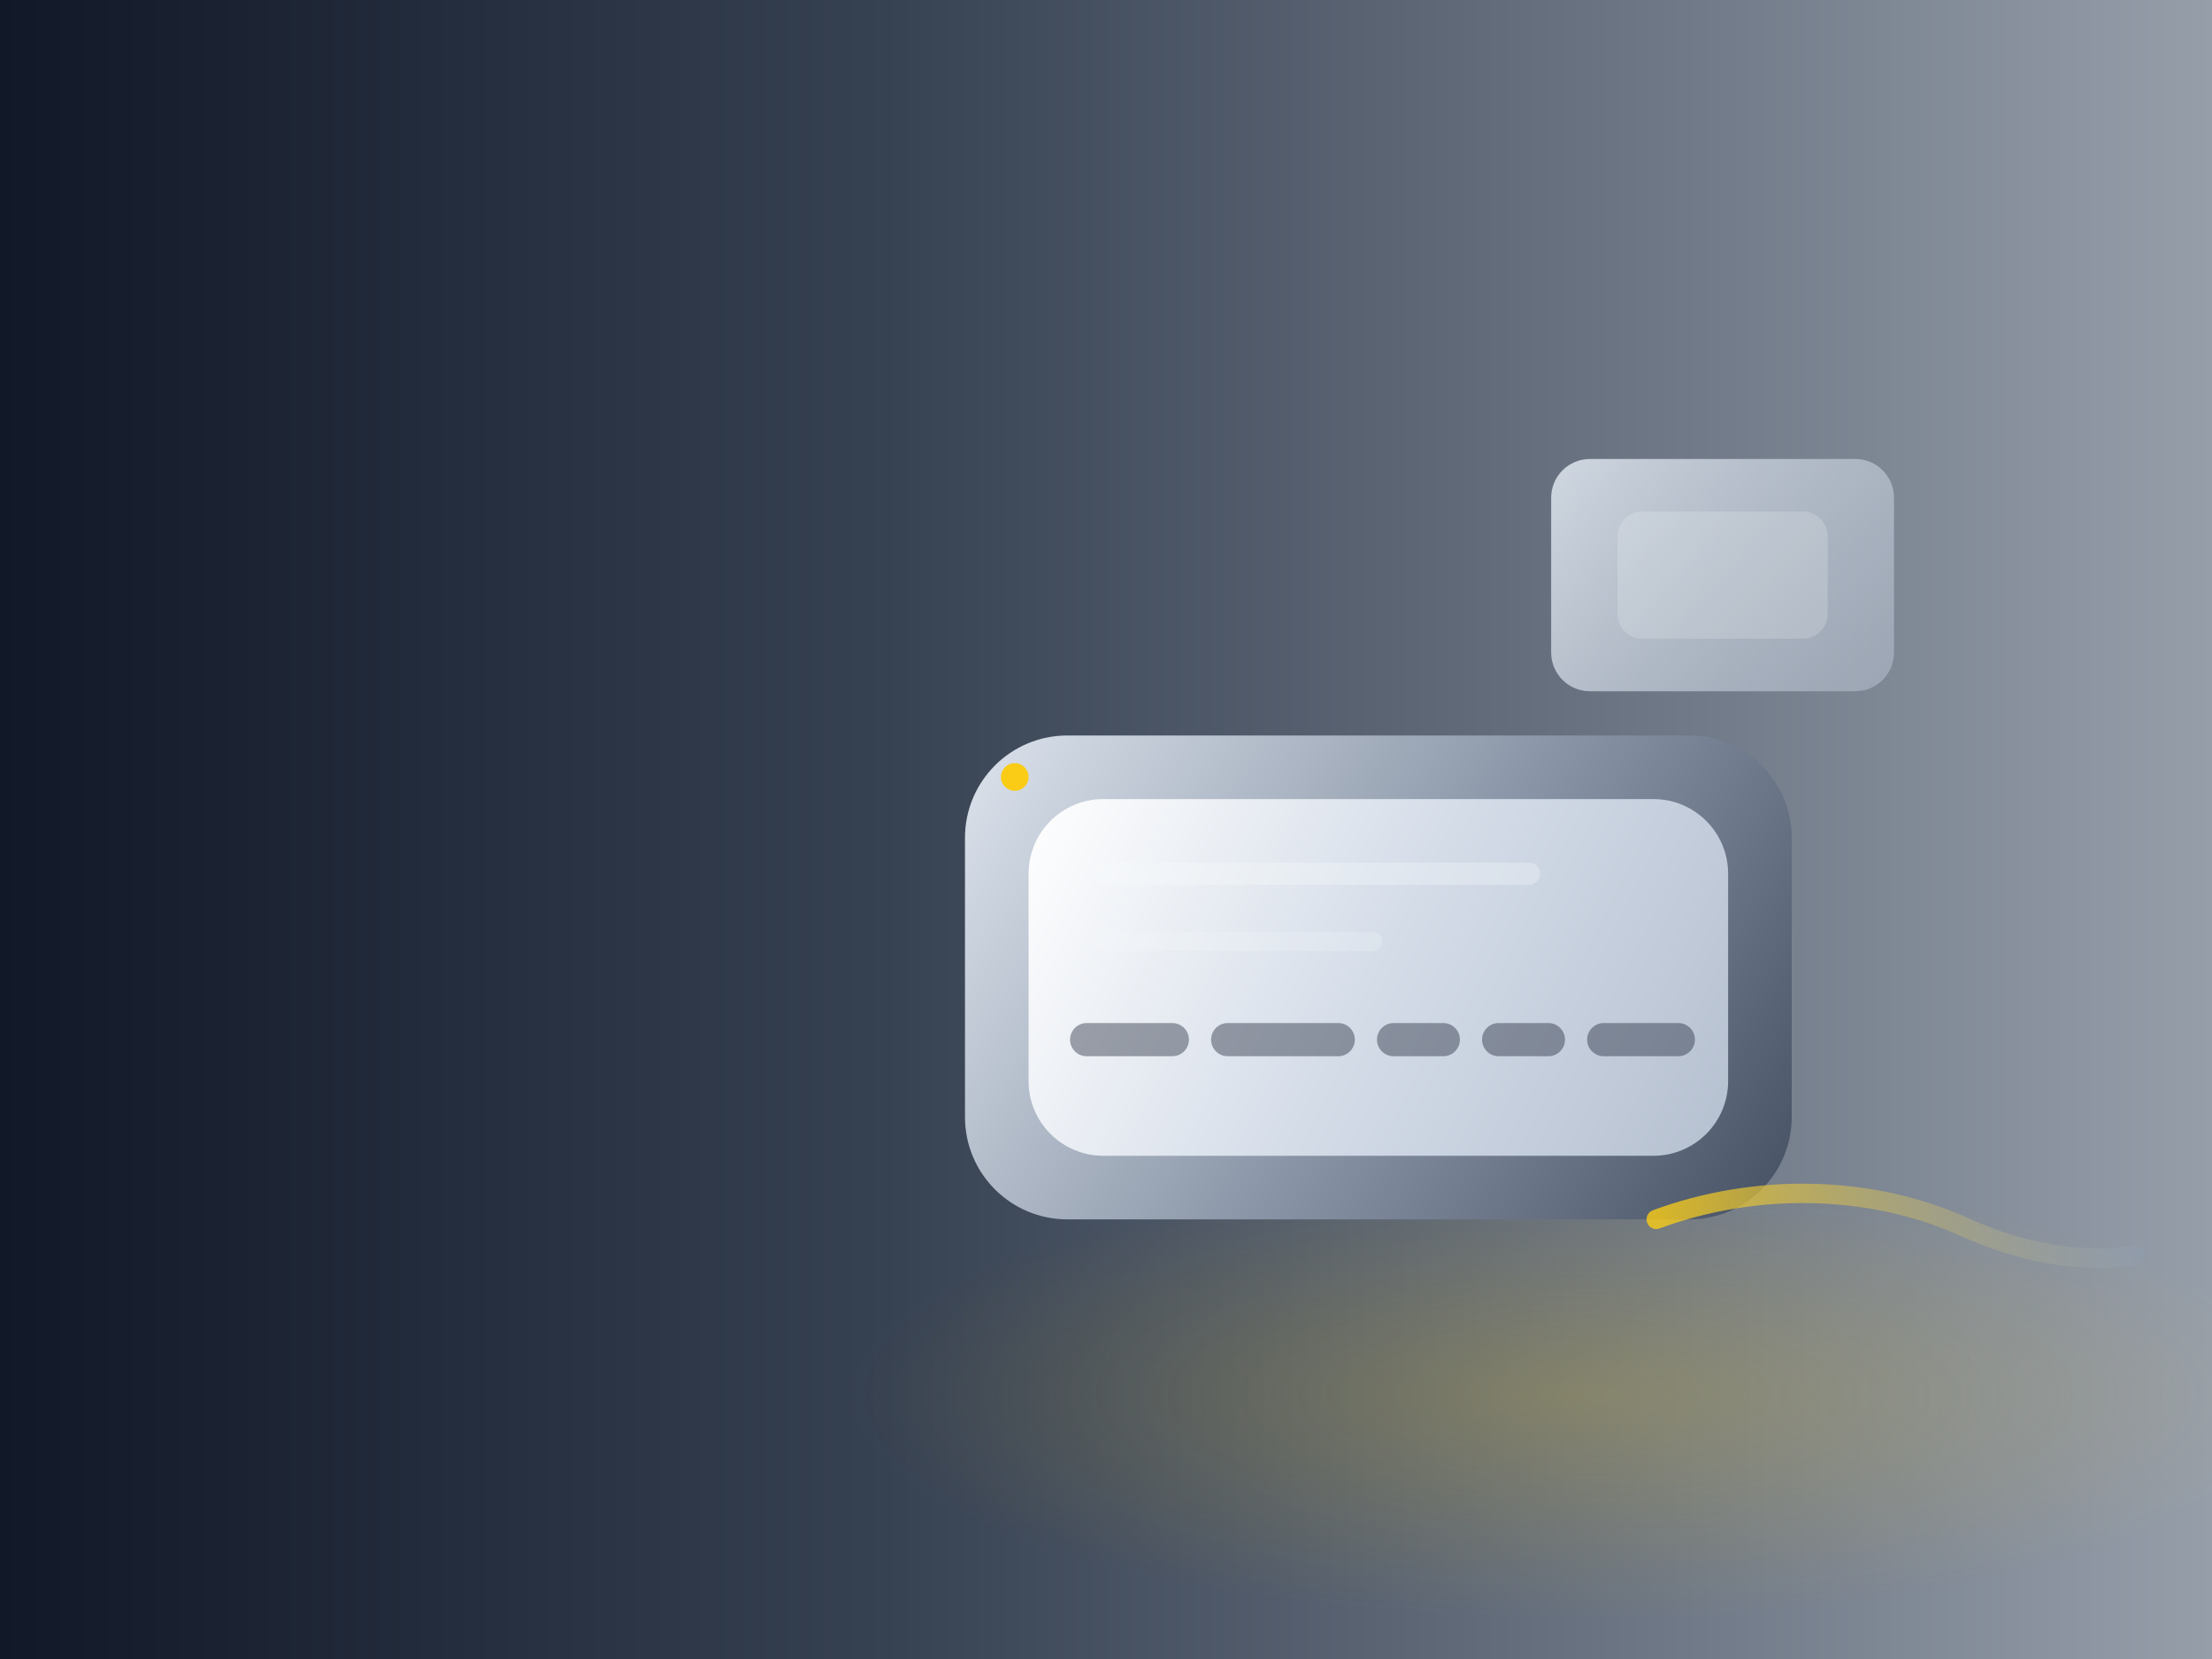
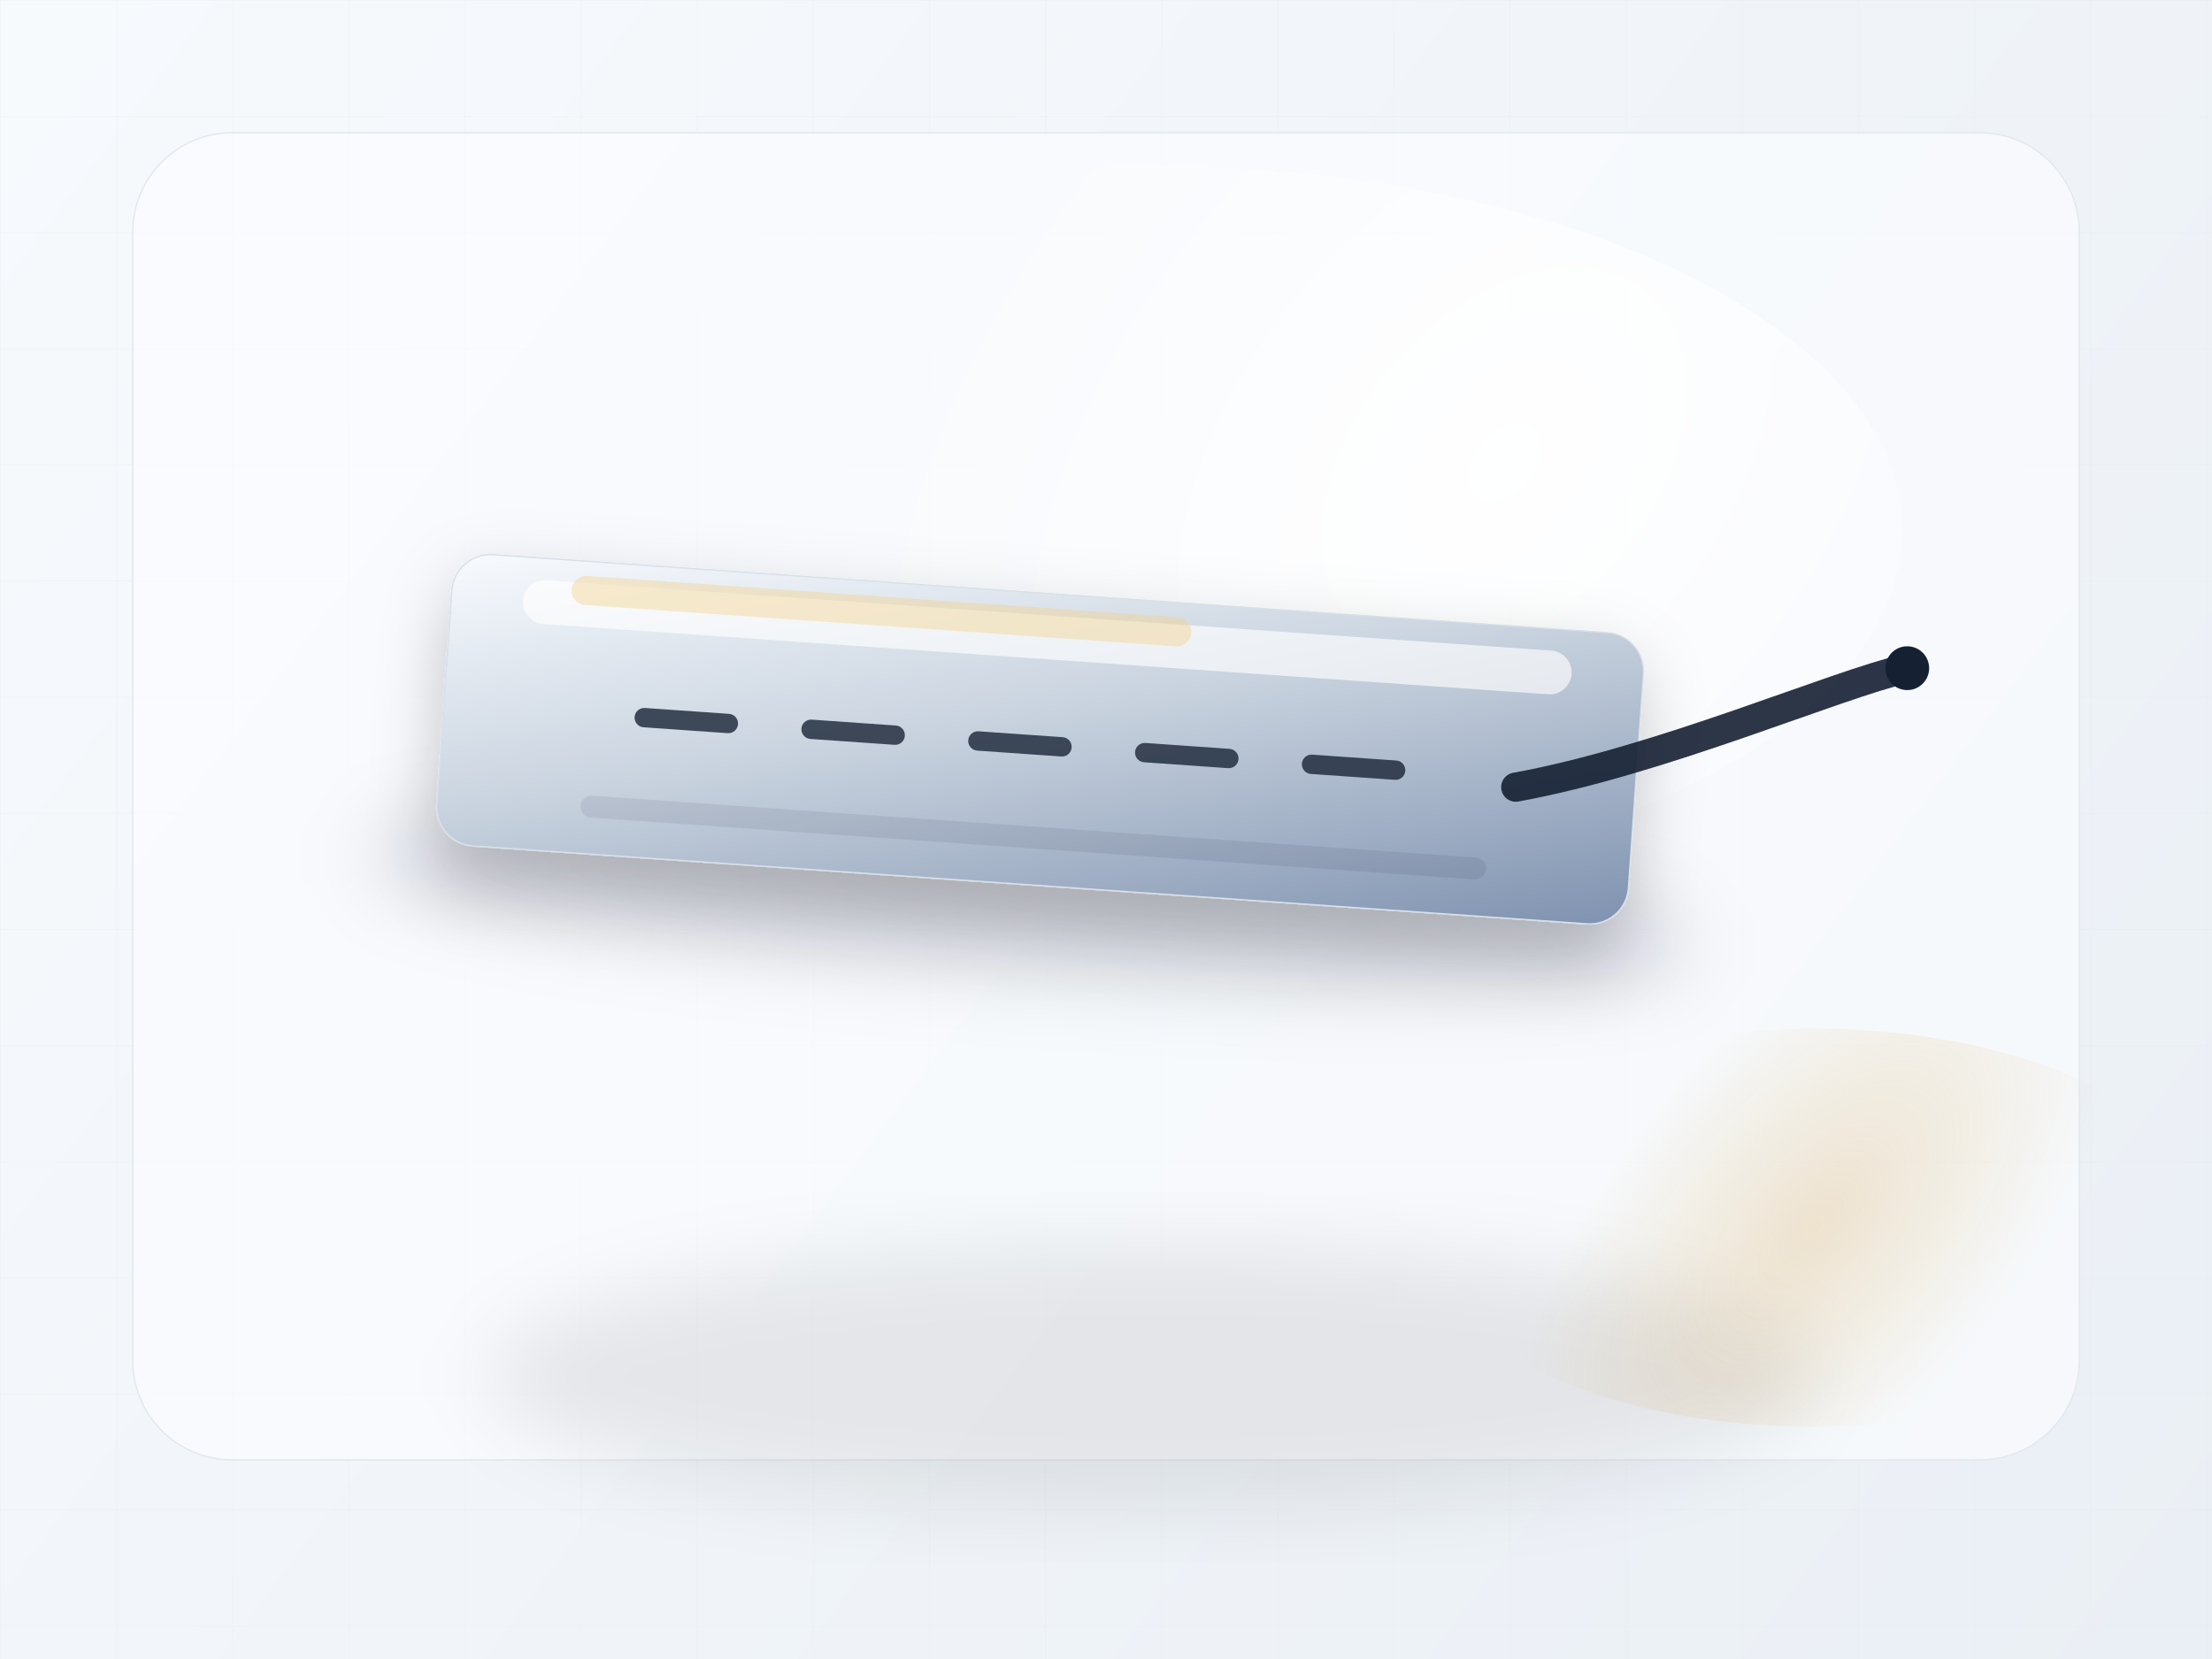
- <svg xmlns="http://www.w3.org/2000/svg" id="Layer_1" version="1.1" viewBox="0 0 1600 1200">
+ <svg xmlns="http://www.w3.org/2000/svg" width="1600" height="1200" viewBox="0 0 1600 1200" fill="none">
  <defs>
-     <style>
-       .st0 {
-         fill: url(#linear-gradient2);
-       }
- 
-       .st1 {
-         fill: url(#linear-gradient1);
-       }
- 
-       .st2 {
-         fill: url(#linear-gradient3);
-       }
- 
-       .st3 {
-         fill: #facc15;
-       }
- 
-       .st4 {
-         fill-opacity: .2;
-       }
- 
-       .st4, .st5 {
-         fill: #f8fafc;
-       }
- 
-       .st5 {
-         fill-opacity: .3;
-       }
- 
-       .st6 {
-         fill: url(#radial-gradient);
-       }
- 
-       .st7 {
-         fill: url(#linear-gradient);
-       }
- 
-       .st8 {
-         fill: #172031;
-         fill-opacity: .4;
-       }
- 
-       .st9 {
-         fill: none;
-         stroke: url(#linear-gradient4);
-         stroke-linecap: round;
-         stroke-width: 14px;
-       }
-     </style>
-     <linearGradient id="linear-gradient" x1="0" y1="600" x2="1600" y2="600" gradientUnits="userSpaceOnUse">
-       <stop offset="0" stop-color="#111827" />
-       <stop offset=".4" stop-color="#364152" />
-       <stop offset="1" stop-color="#969eaa" />
+     <linearGradient id="pdp-multimedia-hero-bg" x1="0" y1="0" x2="1600" y2="1200" gradientUnits="userSpaceOnUse">
+       <stop offset="0" stop-color="#F7FAFD" />
+       <stop offset="1" stop-color="#EAEFF5" />
    </linearGradient>
-     <radialGradient id="radial-gradient" cx="492.4" cy="941.1" fx="492.4" fy="941.1" r="1" gradientTransform="translate(-501404 -78760) rotate(90) scale(162 -534)" gradientUnits="userSpaceOnUse">
-       <stop offset="0" stop-color="#facc15" stop-opacity=".2" />
-       <stop offset="1" stop-color="#facc15" stop-opacity="0" />
+     <radialGradient id="pdp-multimedia-hero-glow" cx="0" cy="0" r="1" gradientUnits="userSpaceOnUse" gradientTransform="translate(1088 336) rotate(130) scale(608 408)">
+       <stop stop-color="#FFFFFF" stop-opacity="0.95" />
+       <stop offset="1" stop-color="#FFFFFF" stop-opacity="0" />
    </radialGradient>
-     <linearGradient id="linear-gradient1" x1="725.9" y1="665" x2="1267.9" y2="321" gradientTransform="translate(0 1200) scale(1 -1)" gradientUnits="userSpaceOnUse">
-       <stop offset="0" stop-color="#d7dee8" />
-       <stop offset=".5" stop-color="#8d99aa" />
-       <stop offset="1" stop-color="#4a5568" />
+     <radialGradient id="pdp-multimedia-hero-amber" cx="0" cy="0" r="1" gradientUnits="userSpaceOnUse" gradientTransform="translate(1312 888) rotate(130) scale(288 144)">
+       <stop stop-color="#D7A24B" stop-opacity="0.26" />
+       <stop offset="1" stop-color="#D7A24B" stop-opacity="0" />
+     </radialGradient>
+     <linearGradient id="pdp-multimedia-hero-panel" x1="0" y1="0" x2="0" y2="1">
+       <stop stop-color="#FFFFFF" />
+       <stop offset="1" stop-color="#EEF3F8" />
    </linearGradient>
-     <linearGradient id="linear-gradient2" x1="744" y1="622" x2="1250" y2="364" gradientTransform="translate(0 1200) scale(1 -1)" gradientUnits="userSpaceOnUse">
-       <stop offset="0" stop-color="#fff" />
-       <stop offset=".5" stop-color="#d4dce8" />
-       <stop offset="1" stop-color="#b5c0d0" />
+     <linearGradient id="pdp-multimedia-hero-metal" x1="0" y1="0" x2="1" y2="1">
+       <stop stop-color="#F8FBFF" />
+       <stop offset="0.45" stop-color="#C9D3DF" />
+       <stop offset="1" stop-color="#7E91AF" />
    </linearGradient>
-     <linearGradient id="linear-gradient3" x1="1134" y1="860.9" x2="1364" y2="702.9" gradientTransform="translate(0 1200) scale(1 -1)" gradientUnits="userSpaceOnUse">
-       <stop offset="0" stop-color="#e6edf6" stop-opacity=".8" />
-       <stop offset="1" stop-color="#c9d4e3" stop-opacity=".4" />
+     <linearGradient id="pdp-multimedia-hero-metal-dark" x1="0" y1="0" x2="1" y2="1">
+       <stop stop-color="#3B4758" />
+       <stop offset="1" stop-color="#111827" />
    </linearGradient>
-     <linearGradient id="linear-gradient4" x1="1198" y1="313.4" x2="1544" y2="313.4" gradientTransform="translate(0 1200) scale(1 -1)" gradientUnits="userSpaceOnUse">
-       <stop offset="0" stop-color="#facc15" stop-opacity=".8" />
-       <stop offset="1" stop-color="#94a3b8" stop-opacity=".3" />
-     </linearGradient>
+     <filter id="pdp-multimedia-hero-blur" x="-20%" y="-20%" width="140%" height="140%">
+       <feGaussianBlur stdDeviation="28" />
+     </filter>
+     <filter id="pdp-multimedia-hero-shadow" x="-40%" y="-40%" width="180%" height="200%">
+       <feDropShadow dx="0" dy="24" stdDeviation="26" flood-color="#000814" flood-opacity="0.22" />
+     </filter>
+     <pattern id="pdp-multimedia-hero-grid" width="84" height="84" patternUnits="userSpaceOnUse">
+       <path d="M84 0H0V84" stroke="#D9E1EA" stroke-opacity=".4" stroke-width="1" />
+     </pattern>
  </defs>
-   <rect class="st7" width="1600" height="1200" />
-   <ellipse class="st6" cx="1130" cy="1010" rx="534" ry="162" />
-   <g>
-     <rect class="st1" x="698" y="532" width="598" height="350" rx="74" ry="74" />
-     <rect class="st0" x="744" y="578" width="506" height="258" rx="54" ry="54" />
-     <path class="st5" d="M800,624h306c4.4,0,8,3.6,8,8h0c0,4.4-3.6,8-8,8h-306c-4.4,0-8-3.6-8-8h0c0-4.4,3.6-8,8-8Z" />
-     <path class="st4" d="M799,674h194c3.9,0,7,3.1,7,7h0c0,3.9-3.1,7-7,7h-194c-3.9,0-7-3.1-7-7h0c0-3.9,3.1-7,7-7Z" />
-     <path class="st8" d="M786,740h62c6.6,0,12,5.4,12,12h0c0,6.6-5.4,12-12,12h-62c-6.6,0-12-5.4-12-12h0c0-6.6,5.4-12,12-12Z" />
-     <path class="st8" d="M888,740h80c6.6,0,12,5.4,12,12h0c0,6.6-5.4,12-12,12h-80c-6.6,0-12-5.4-12-12h0c0-6.6,5.4-12,12-12Z" />
-     <path class="st8" d="M1008,740h36c6.6,0,12,5.4,12,12h0c0,6.6-5.4,12-12,12h-36c-6.6,0-12-5.4-12-12h0c0-6.6,5.4-12,12-12Z" />
-     <path class="st8" d="M1084,740h36c6.6,0,12,5.4,12,12h0c0,6.6-5.4,12-12,12h-36c-6.6,0-12-5.4-12-12h0c0-6.6,5.4-12,12-12Z" />
-     <path class="st8" d="M1160,740h54c6.6,0,12,5.4,12,12h0c0,6.6-5.4,12-12,12h-54c-6.6,0-12-5.4-12-12h0c0-6.6,5.4-12,12-12Z" />
+   <rect width="1600" height="1200" fill="url(#pdp-multimedia-hero-bg)" />
+   <rect width="1600" height="1200" fill="url(#pdp-multimedia-hero-grid)" opacity=".55" />
+   <rect x="96" y="96" width="1408" height="960" rx="72" fill="#FBFDFF" fill-opacity=".68" stroke="#E3E8EF" stroke-opacity="1" />
+   <ellipse cx="832" cy="996" rx="480" ry="96" fill="#0B1120" fill-opacity=".08" filter="url(#pdp-multimedia-hero-blur)" />
+   <ellipse cx="832" cy="384" rx="544" ry="264" fill="url(#pdp-multimedia-hero-glow)" />
+   <ellipse cx="1312" cy="888" rx="288" ry="144" fill="url(#pdp-multimedia-hero-amber)" />
+   <g transform="translate(320 408) rotate(4 432 132)">
+     <ellipse cx="432" cy="242.88" rx="483.84" ry="47.52" fill="#0B1120" fill-opacity=".16" filter="url(#pdp-multimedia-hero-blur)" />
+     <g filter="url(#pdp-multimedia-hero-shadow)">
+       <rect x="0" y="21.12" width="864" height="211.2" rx="28" fill="url(#pdp-multimedia-hero-metal)" stroke="#D8E0E8" />
+       <rect x="51.84" y="36.96" width="760.32" height="31.68" rx="15.84" fill="rgba(255,255,255,.8)" opacity=".8" />
+       <rect x="86.4" y="31.68" width="449.28" height="21.12" rx="10.56" fill="#F4D28A" opacity=".42" />
+       <rect x="103.68" y="190.08" width="656.64" height="15.84" rx="7.92" fill="rgba(15,23,42,.08)" />
+       <rect x="138.24" y="124.08" width="74.995" height="14" rx="7" fill="#1E293B" fill-opacity=".82" />
+       <rect x="259.2" y="124.08" width="74.995" height="14" rx="7" fill="#1E293B" fill-opacity=".82" />
+       <rect x="380.16" y="124.08" width="74.995" height="14" rx="7" fill="#1E293B" fill-opacity=".82" />
+       <rect x="501.12" y="124.08" width="74.995" height="14" rx="7" fill="#1E293B" fill-opacity=".82" />
+       <rect x="622.08" y="124.08" width="74.995" height="14" rx="7" fill="#1E293B" fill-opacity=".82" />
+     </g>
+     <path d="M777.6 137.28 C 881.28 110.88, 1002.24 47.52, 1054.08 31.68" stroke="#162033" stroke-width="21.12" stroke-linecap="round" opacity=".9" />
+     <circle cx="1054.08" cy="31.68" r="15.84" fill="#162033" />
  </g>
-   <g>
-     <rect class="st2" x="1122" y="332" width="248" height="168" rx="28" ry="28" />
-     <rect class="st4" x="1170" y="370" width="152" height="92" rx="18" ry="18" />
-   </g>
-   <path class="st9" d="M1198,882c70-26,154-26,224,6,40,18,82,26,122,20" />
-   <circle class="st3" cx="734" cy="562" r="10" />
</svg>
